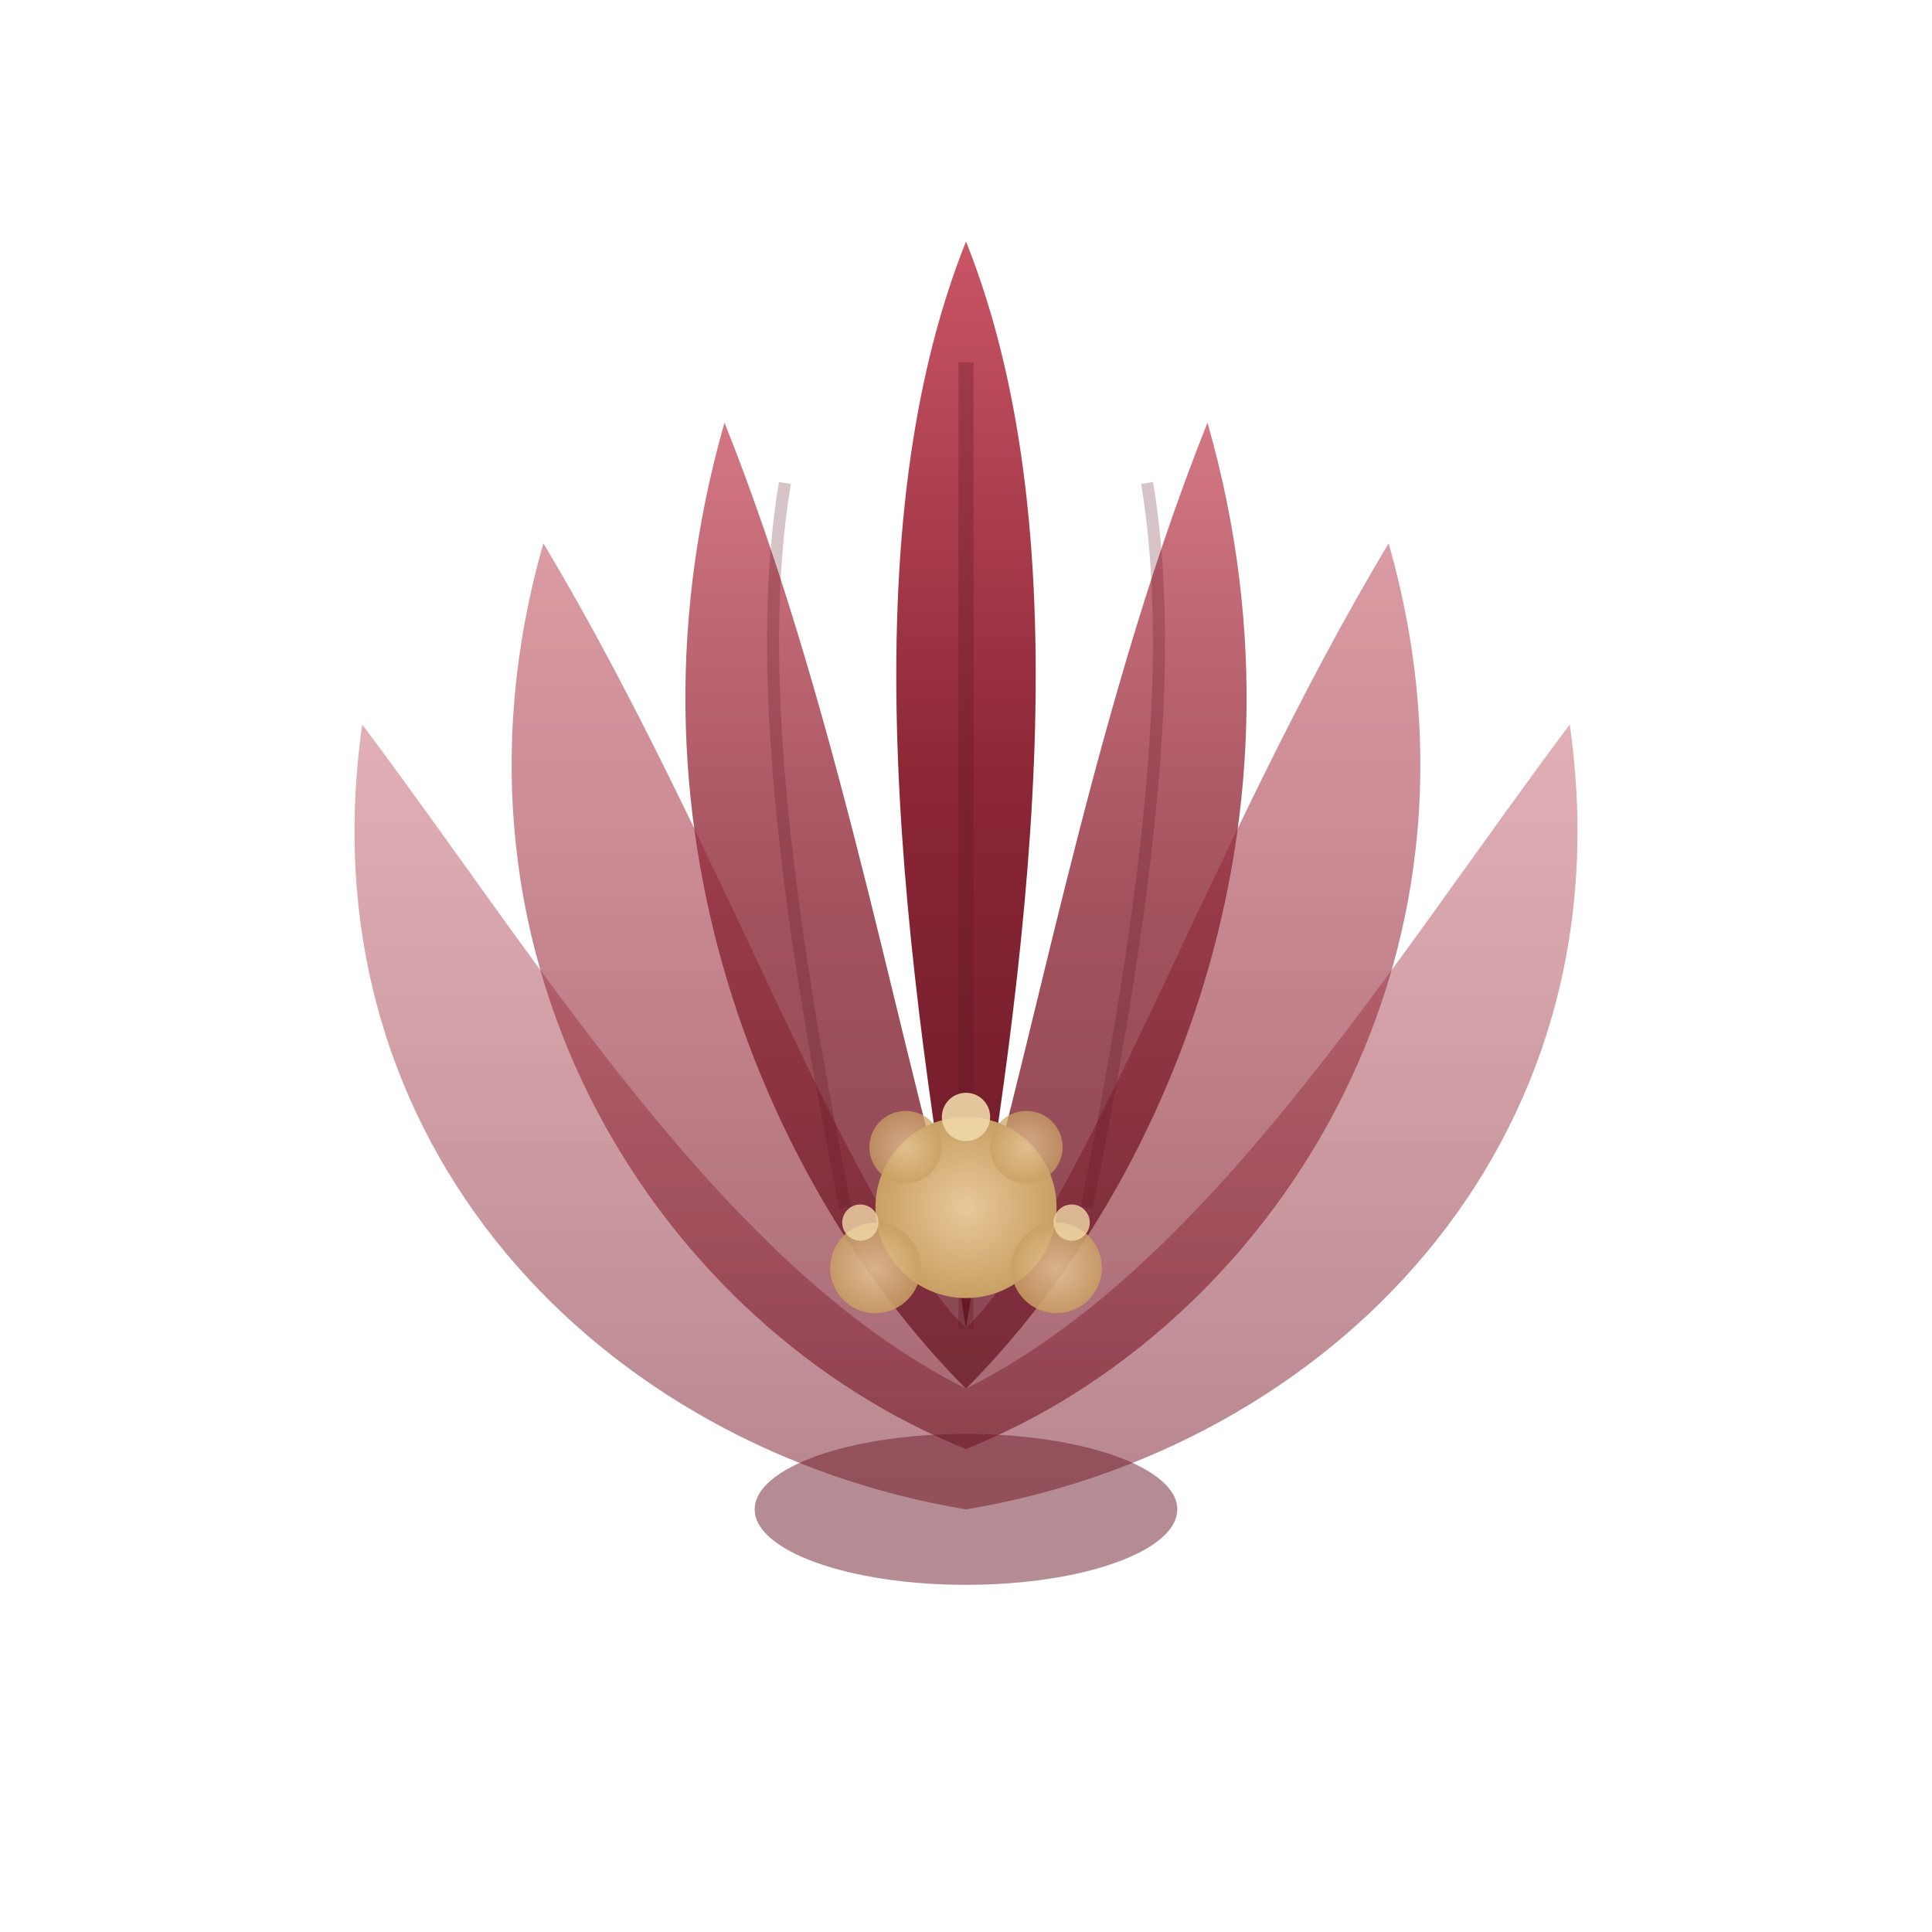
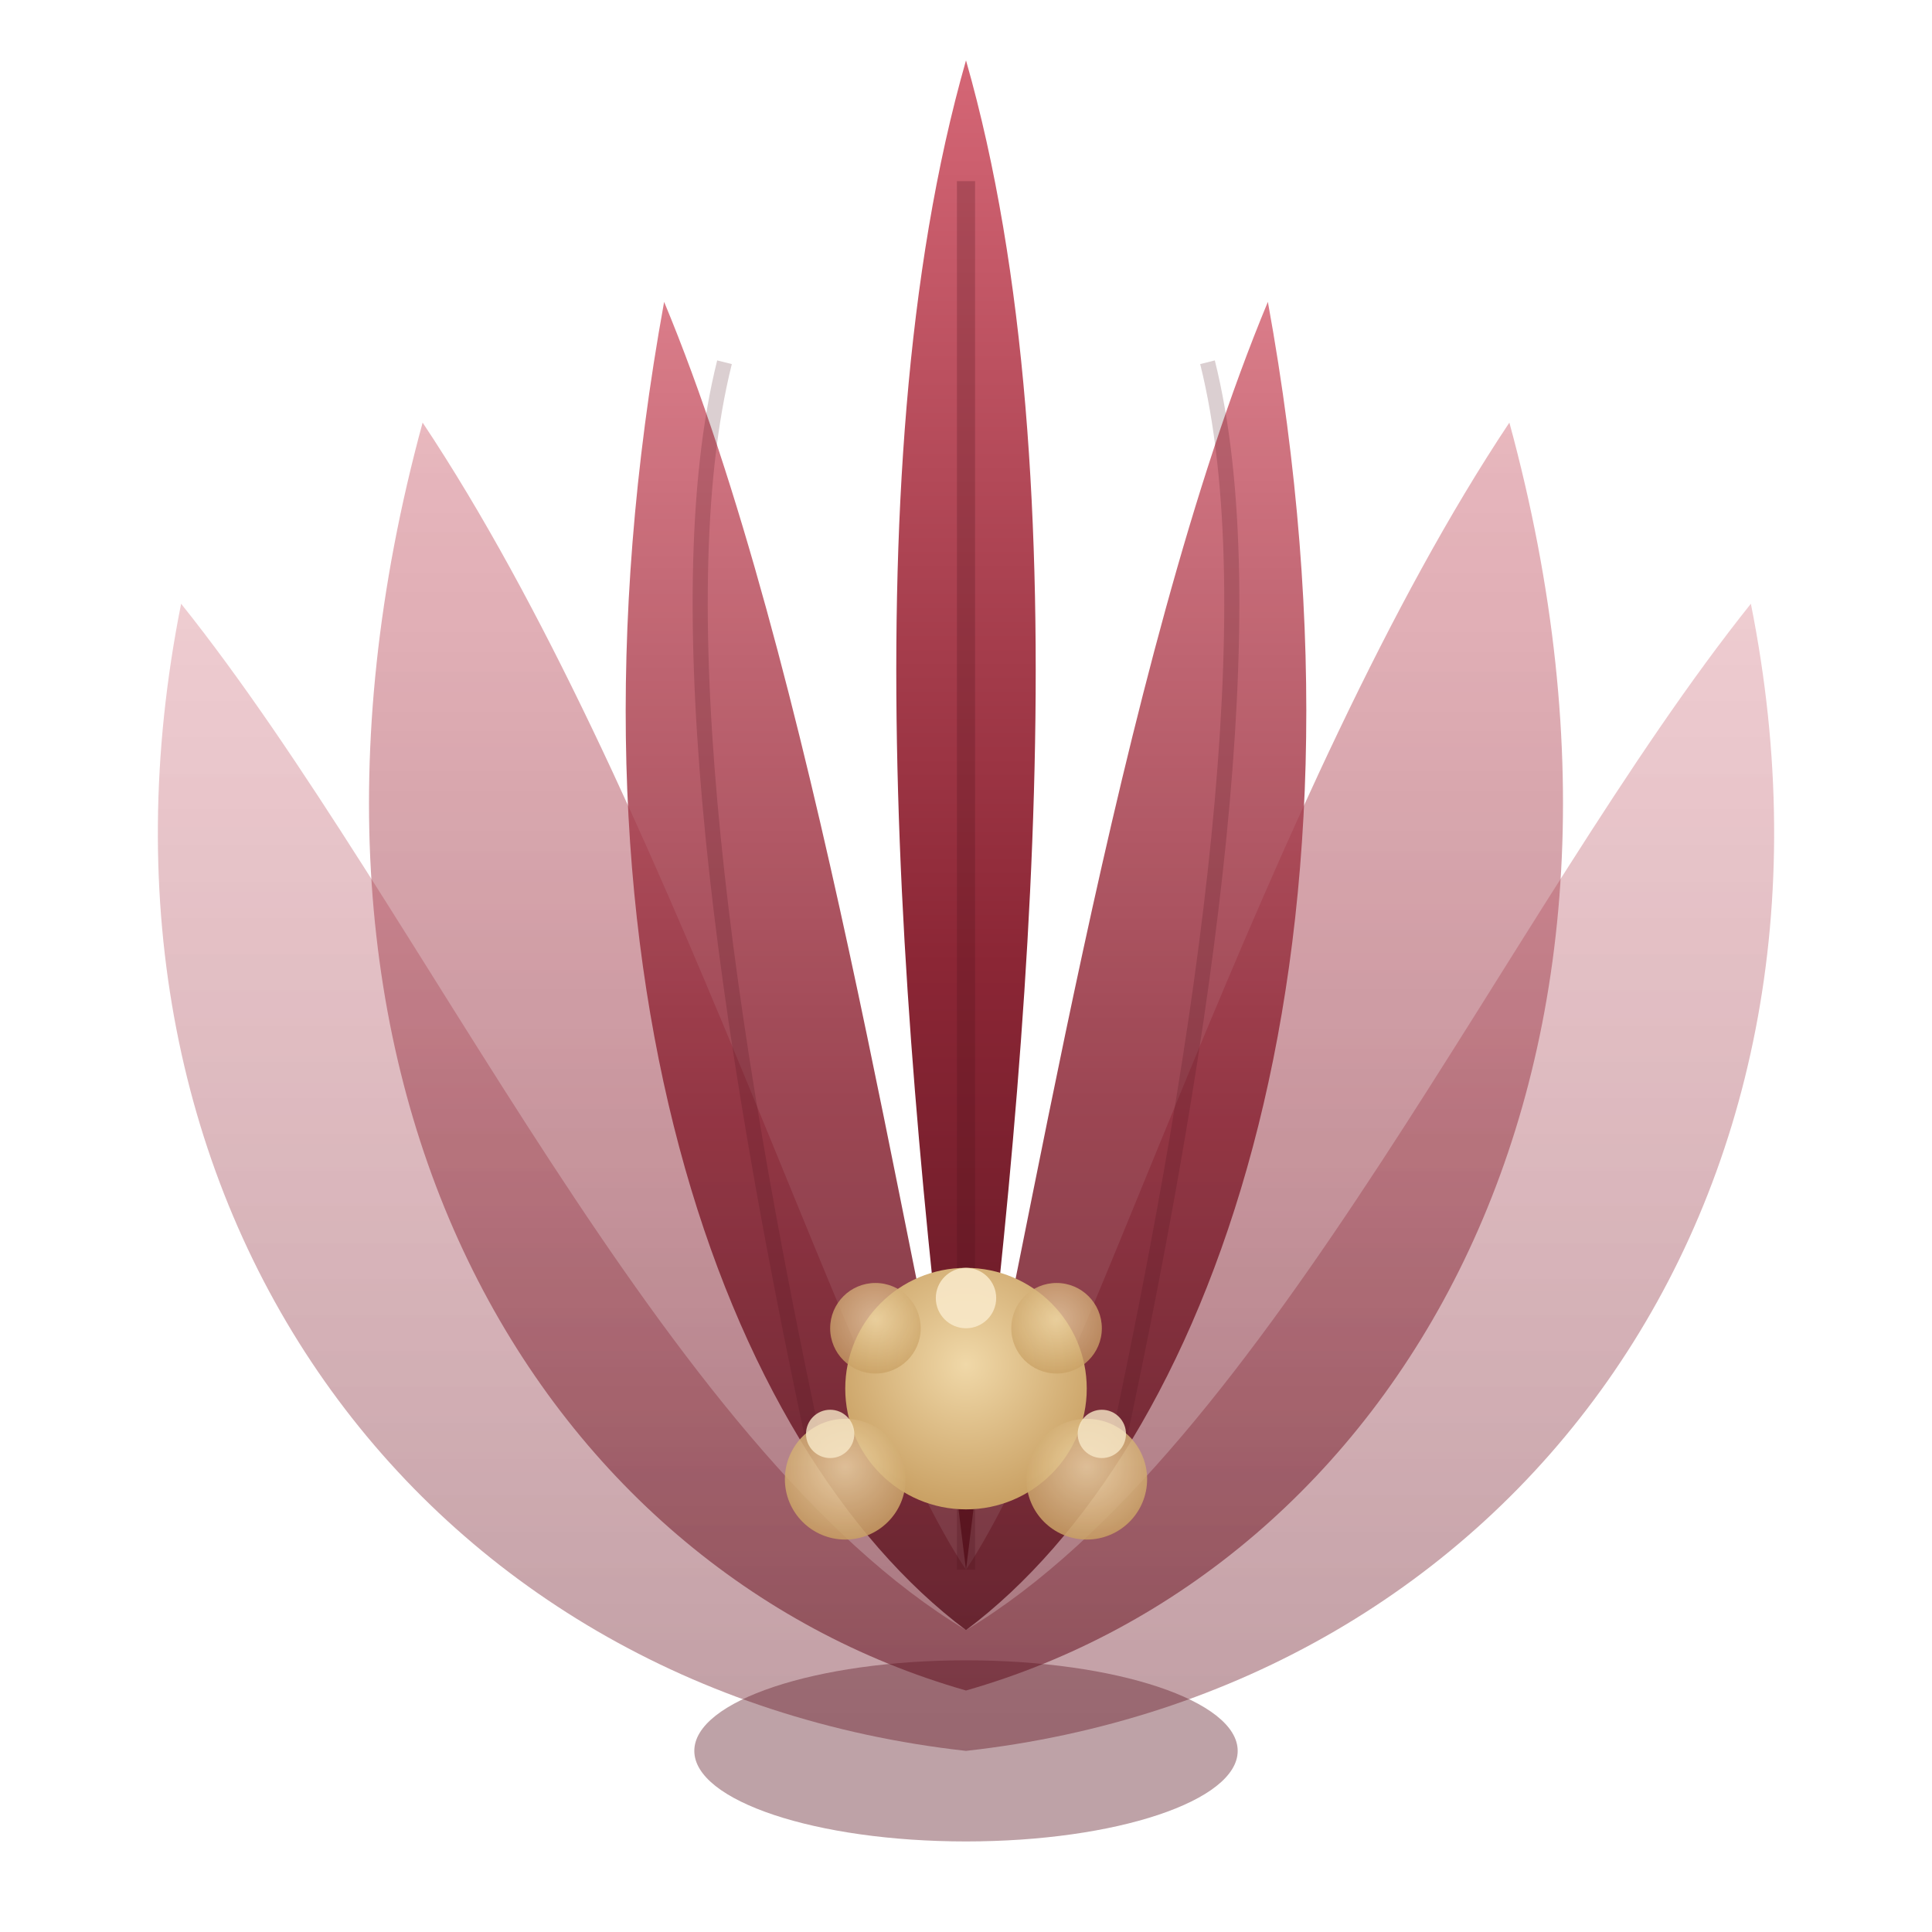
<svg xmlns="http://www.w3.org/2000/svg" viewBox="0 0 64 64" width="64" height="64">
  <defs>
    <linearGradient id="petalGrad" x1="0%" y1="100%" x2="0%" y2="0%">
-       <stop offset="0%" style="stop-color:#6B1A28;stop-opacity:1" />
-       <stop offset="50%" style="stop-color:#8B2635;stop-opacity:1" />
-       <stop offset="100%" style="stop-color:#C95565;stop-opacity:1" />
+       <stop offset="0%" style="stop-color:#5C1622;stop-opacity:1" />
+       <stop offset="40%" style="stop-color:#8B2635;stop-opacity:1" />
+       <stop offset="100%" style="stop-color:#D46675;stop-opacity:1" />
    </linearGradient>
    <linearGradient id="outerPetalGrad" x1="0%" y1="100%" x2="0%" y2="0%">
-       <stop offset="0%" style="stop-color:#7A1F2E;stop-opacity:0.9" />
-       <stop offset="100%" style="stop-color:#B84050;stop-opacity:0.7" />
+       <stop offset="0%" style="stop-color:#6B1A28;stop-opacity:0.85" />
+       <stop offset="100%" style="stop-color:#C95565;stop-opacity:0.6" />
    </linearGradient>
-     <radialGradient id="stamenGrad" cx="50%" cy="50%" r="50%">
-       <stop offset="0%" style="stop-color:#E8C89A;stop-opacity:1" />
+     <radialGradient id="stamenGrad" cx="50%" cy="40%" r="60%">
+       <stop offset="0%" style="stop-color:#F0D8A8;stop-opacity:1" />
      <stop offset="100%" style="stop-color:#C9A063;stop-opacity:1" />
    </radialGradient>
  </defs>
-   <path d="M32 50 C20 48, 10 38, 12 24 C18 32, 24 42, 32 46 Z" fill="url(#outerPetalGrad)" opacity="0.6" />
-   <path d="M32 50 C44 48, 54 38, 52 24 C46 32, 40 42, 32 46 Z" fill="url(#outerPetalGrad)" opacity="0.6" />
-   <path d="M32 48 C22 44, 14 32, 18 18 C24 28, 28 40, 32 44 Z" fill="url(#outerPetalGrad)" opacity="0.75" />
-   <path d="M32 48 C42 44, 50 32, 46 18 C40 28, 36 40, 32 44 Z" fill="url(#outerPetalGrad)" opacity="0.75" />
-   <path d="M32 46 C26 40, 20 28, 24 14 C28 24, 30 36, 32 42 Z" fill="url(#petalGrad)" opacity="0.8" />
-   <path d="M32 46 C38 40, 44 28, 40 14 C36 24, 34 36, 32 42 Z" fill="url(#petalGrad)" opacity="0.8" />
-   <path d="M32 44 C30 32, 28 18, 32 8 C36 18, 34 32, 32 44 Z" fill="url(#petalGrad)" />
-   <path d="M32 44 L32 12" stroke="#5A1520" stroke-width="0.5" opacity="0.3" fill="none" />
-   <path d="M28 40 C26 30, 25 22, 26 16" stroke="#5A1520" stroke-width="0.4" opacity="0.25" fill="none" />
-   <path d="M36 40 C38 30, 39 22, 38 16" stroke="#5A1520" stroke-width="0.4" opacity="0.25" fill="none" />
-   <ellipse cx="32" cy="50" rx="7" ry="2.5" fill="#6B1A28" opacity="0.5" />
-   <circle cx="32" cy="40" r="3" fill="url(#stamenGrad)" />
-   <circle cx="29" cy="42" r="1.5" fill="url(#stamenGrad)" opacity="0.85" />
-   <circle cx="35" cy="42" r="1.5" fill="url(#stamenGrad)" opacity="0.85" />
-   <circle cx="30" cy="38" r="1.2" fill="url(#stamenGrad)" opacity="0.75" />
-   <circle cx="34" cy="38" r="1.2" fill="url(#stamenGrad)" opacity="0.75" />
-   <circle cx="32" cy="37" r="0.8" fill="#F0D8A8" opacity="0.9" />
-   <circle cx="28.5" cy="40.5" r="0.6" fill="#F0D8A8" opacity="0.8" />
-   <circle cx="35.5" cy="40.5" r="0.6" fill="#F0D8A8" opacity="0.8" />
+   <path d="M32 58 C14 56, 2 40, 6 20 C14 30, 22 48, 32 54 Z" fill="url(#outerPetalGrad)" opacity="0.5" />
+   <path d="M32 58 C50 56, 62 40, 58 20 C50 30, 42 48, 32 54 Z" fill="url(#outerPetalGrad)" opacity="0.5" />
+   <path d="M32 56 C18 52, 8 36, 14 14 C22 26, 28 46, 32 52 Z" fill="url(#outerPetalGrad)" opacity="0.7" />
+   <path d="M32 56 C46 52, 56 36, 50 14 C42 26, 36 46, 32 52 Z" fill="url(#outerPetalGrad)" opacity="0.7" />
+   <path d="M32 54 C24 48, 18 32, 22 10 C27 22, 30 42, 32 50 Z" fill="url(#petalGrad)" opacity="0.85" />
+   <path d="M32 54 C40 48, 46 32, 42 10 C37 22, 34 42, 32 50 Z" fill="url(#petalGrad)" opacity="0.85" />
+   <path d="M32 52 C30 36, 28 16, 32 2 C36 16, 34 36, 32 52 Z" fill="url(#petalGrad)" />
+   <path d="M32 52 L32 6" stroke="#4A1019" stroke-width="0.6" opacity="0.25" fill="none" />
+   <path d="M27 48 C24 34, 22 20, 24 12" stroke="#4A1019" stroke-width="0.5" opacity="0.2" fill="none" />
+   <path d="M37 48 C40 34, 42 20, 40 12" stroke="#4A1019" stroke-width="0.5" opacity="0.2" fill="none" />
+   <ellipse cx="32" cy="58" rx="9" ry="3" fill="#5C1622" opacity="0.4" />
+   <circle cx="32" cy="46" r="4" fill="url(#stamenGrad)" />
+   <circle cx="28" cy="49" r="2" fill="url(#stamenGrad)" opacity="0.85" />
+   <circle cx="36" cy="49" r="2" fill="url(#stamenGrad)" opacity="0.85" />
+   <circle cx="29" cy="44" r="1.5" fill="url(#stamenGrad)" opacity="0.75" />
+   <circle cx="35" cy="44" r="1.5" fill="url(#stamenGrad)" opacity="0.75" />
+   <circle cx="32" cy="43" r="1" fill="#F8E8C8" opacity="0.9" />
+   <circle cx="27.5" cy="47.5" r="0.8" fill="#F8E8C8" opacity="0.8" />
+   <circle cx="36.5" cy="47.5" r="0.8" fill="#F8E8C8" opacity="0.8" />
</svg>
